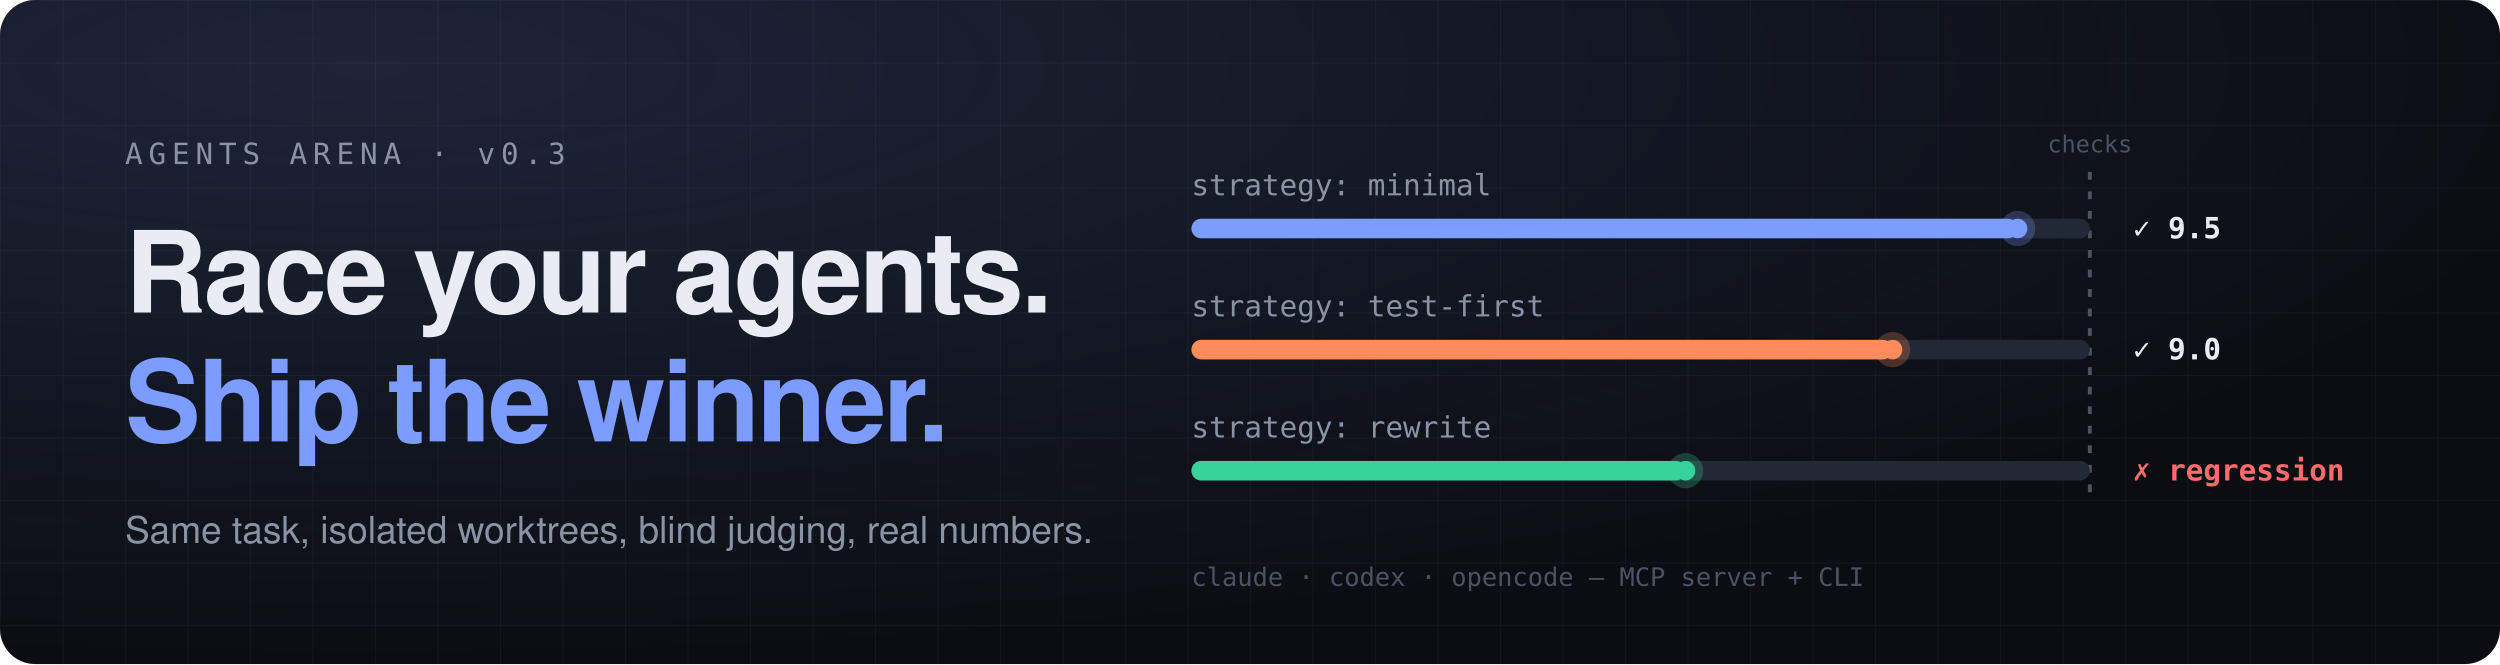
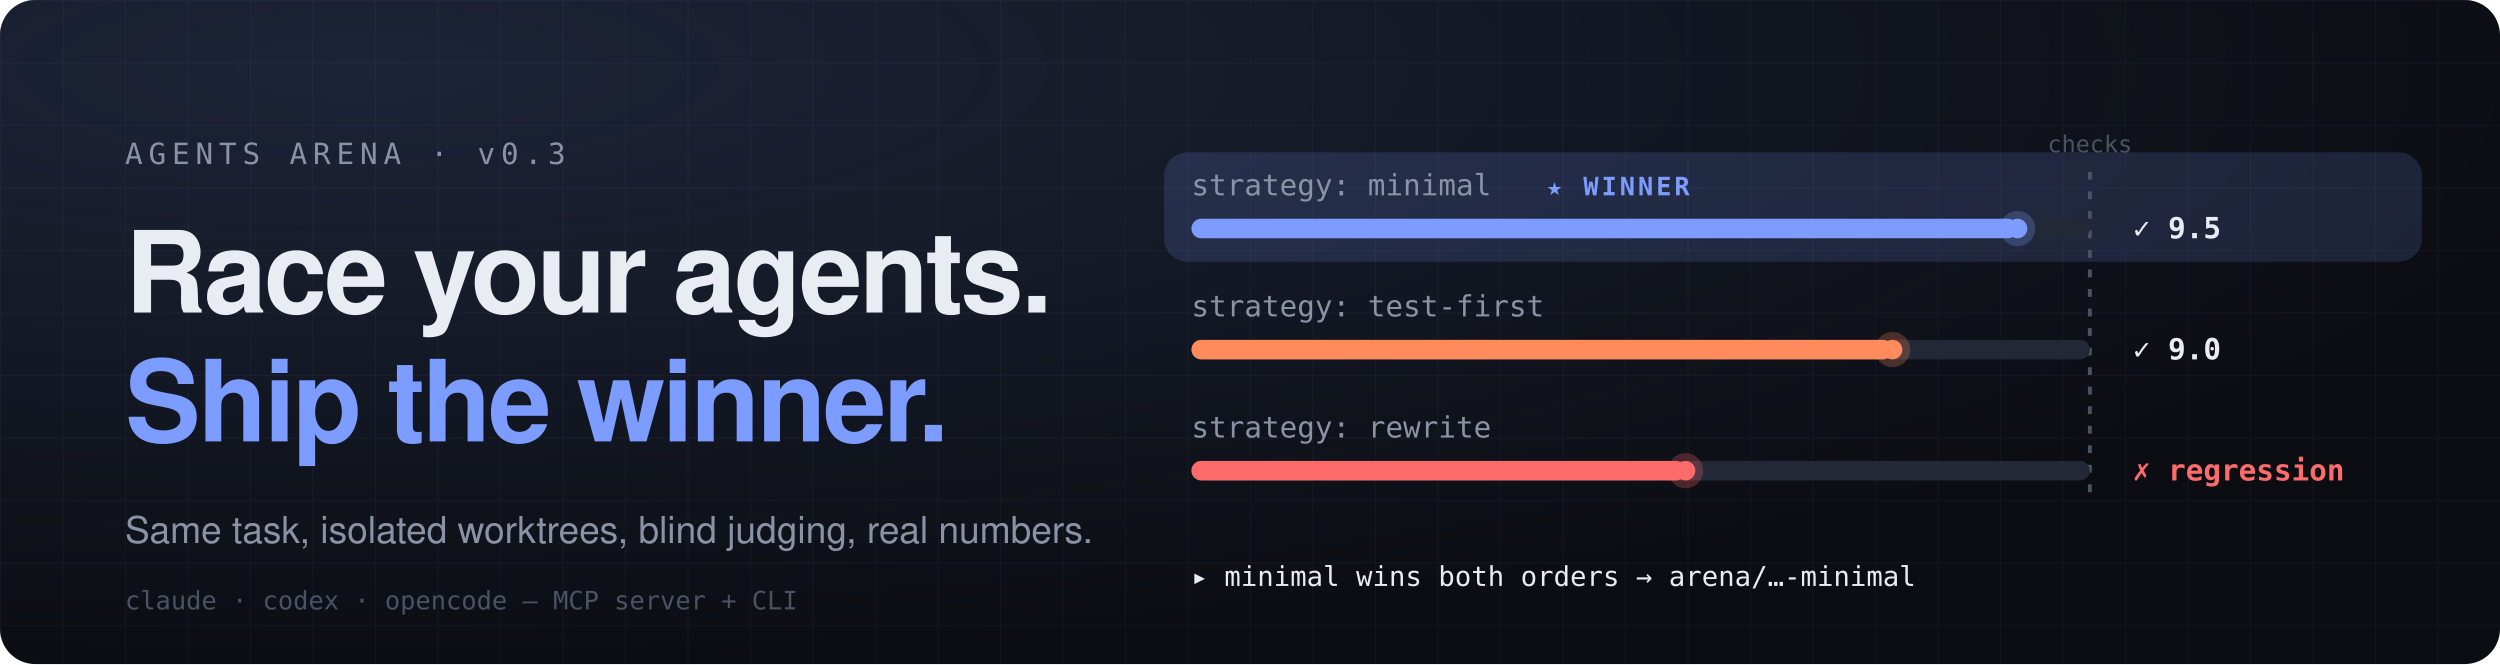
- <svg xmlns="http://www.w3.org/2000/svg" width="1280" height="340" viewBox="0 0 1280 340" role="img" aria-label="Agents Arena: race your coding agents, judge them blind, ship the winner">
+ <svg xmlns="http://www.w3.org/2000/svg" width="1280" height="340" viewBox="0 0 1280 340" role="img" aria-label="Agents Arena: three strategies race, one trips a regression, a blind judge picks the winner">
+   <style>
+     .grow { transform-box: fill-box; transform-origin: 0 50%; }
+     @keyframes bar0 { 0% { transform: scaleX(0) } 6% { transform: scaleX(0) } 26% { transform: scaleX(0.35) } 46% { transform: scaleX(1) } 98% { transform: scaleX(1) } 100% { transform: scaleX(0) } }
+     @keyframes dot0 { 0% { transform: translateX(-423px) } 6% { transform: translateX(-423px) } 26% { transform: translateX(-275px) } 46% { transform: translateX(0px) } 98% { transform: translateX(0px) } 100% { transform: translateX(-423px) } }
+     @keyframes res0 { 0% { opacity: 0 } 45% { opacity: 0 } 47% { opacity: 1 } 92% { opacity: 1 } 98% { opacity: 0 } 100% { opacity: 0 } }
+     @keyframes lane0 { 0% { opacity: 0 } 3% { opacity: 1 } 92% { opacity: 1 } 98% { opacity: 0 } 100% { opacity: 0 } }
+     @keyframes bar1 { 0% { transform: scaleX(0) } 6% { transform: scaleX(0) } 26% { transform: scaleX(0.6) } 52% { transform: scaleX(1) } 98% { transform: scaleX(1) } 100% { transform: scaleX(0) } }
+     @keyframes dot1 { 0% { transform: translateX(-359px) } 6% { transform: translateX(-359px) } 26% { transform: translateX(-144px) } 52% { transform: translateX(0px) } 98% { transform: translateX(0px) } 100% { transform: translateX(-359px) } }
+     @keyframes res1 { 0% { opacity: 0 } 51% { opacity: 0 } 53% { opacity: 1 } 92% { opacity: 1 } 98% { opacity: 0 } 100% { opacity: 0 } }
+     @keyframes lane1 { 0% { opacity: 0 } 3% { opacity: 1 } 92% { opacity: 1 } 98% { opacity: 0 } 100% { opacity: 0 } }
+     @keyframes bar2 { 0% { transform: scaleX(0) } 6% { transform: scaleX(0) } 20% { transform: scaleX(0.8) } 35% { transform: scaleX(1) } 98% { transform: scaleX(1) } 100% { transform: scaleX(0) } }
+     @keyframes dot2 { 0% { transform: translateX(-253px) } 6% { transform: translateX(-253px) } 20% { transform: translateX(-51px) } 35% { transform: translateX(0px) } 98% { transform: translateX(0px) } 100% { transform: translateX(-253px) } }
+     @keyframes res2 { 0% { opacity: 0 } 35% { opacity: 0 } 37% { opacity: 1 } 92% { opacity: 1 } 98% { opacity: 0 } 100% { opacity: 0 } }
+     @keyframes lane2 { 0% { opacity: 0 } 3% { opacity: 1 } 92% { opacity: 1 } 98% { opacity: 0 } 100% { opacity: 0 } }
+     @keyframes fail2 { 0% { fill: #37d39a } 35% { fill: #37d39a } 37% { fill: #ff6b6b } 98% { fill: #ff6b6b } 100% { fill: #37d39a } }
+     @keyframes win { 0% { opacity: 0 } 64% { opacity: 0 } 66% { opacity: 1 } 92% { opacity: 1 } 98% { opacity: 0 } 100% { opacity: 0 } }
+     @keyframes pulse { 0% { opacity: 0.10 } 50% { opacity: 0.22 } 100% { opacity: 0.10 } }
+     @keyframes tick0 { 0% { opacity: 0 } 3% { opacity: 0 } 4% { opacity: 1 } 15% { opacity: 1 } 16% { opacity: 0 } 100% { opacity: 0 } }
+     @keyframes tick1 { 0% { opacity: 0 } 16% { opacity: 0 } 17% { opacity: 1 } 35% { opacity: 1 } 36% { opacity: 0 } 100% { opacity: 0 } }
+     @keyframes tick2 { 0% { opacity: 0 } 36% { opacity: 0 } 37% { opacity: 1 } 51% { opacity: 1 } 52% { opacity: 0 } 100% { opacity: 0 } }
+     @keyframes tick3 { 0% { opacity: 0 } 52% { opacity: 0 } 53% { opacity: 1 } 63% { opacity: 1 } 64% { opacity: 0 } 100% { opacity: 0 } }
+     @keyframes tick4 { 0% { opacity: 0 } 64% { opacity: 0 } 65% { opacity: 1 } 92% { opacity: 1 } 98% { opacity: 0 } 100% { opacity: 0 } }
+     @media (prefers-reduced-motion: reduce) { * { animation: none !important; } }
+   </style>
  <defs>
    <radialGradient id="g" cx="0.15" cy="0.1" r="0.9">
      <stop offset="0" stop-color="#7c9cff" stop-opacity="0.16" />
      <stop offset="1" stop-color="#7c9cff" stop-opacity="0" />
    </radialGradient>
    <pattern id="grid" width="32" height="32" patternUnits="userSpaceOnUse">
      <path d="M32 0H0V32" fill="none" stroke="#232836" stroke-width="1" opacity="0.6" />
    </pattern>
  </defs>
  <rect width="1280" height="340" rx="18" fill="#0b0d12" />
  <rect width="1280" height="340" rx="18" fill="url(#grid)" opacity="0.5" />
  <rect width="1280" height="340" rx="18" fill="url(#g)" />
  <text x="64" y="84" font-family="ui-monospace, SFMono-Regular, Menlo, Consolas, monospace" font-size="15" letter-spacing="3" fill="#8a93a6">AGENTS ARENA · v0.3</text>
  <text x="64" y="160" font-family="ui-sans-serif, -apple-system, BlinkMacSystemFont, 'Segoe UI', Helvetica, Arial, sans-serif" font-size="58" font-weight="800" letter-spacing="-1.5" fill="#e9ecf2">Race your agents.</text>
  <text x="64" y="226" font-family="ui-sans-serif, -apple-system, BlinkMacSystemFont, 'Segoe UI', Helvetica, Arial, sans-serif" font-size="58" font-weight="800" letter-spacing="-1.5" fill="#7c9cff">Ship the winner.</text>
  <text x="64" y="278" font-family="ui-sans-serif, -apple-system, BlinkMacSystemFont, 'Segoe UI', Helvetica, Arial, sans-serif" font-size="19" fill="#8a93a6">Same task, isolated worktrees, blind judging, real numbers.</text>
+   <text x="64" y="312" font-family="ui-monospace, SFMono-Regular, Menlo, Consolas, monospace" font-size="13" fill="#4a5263">claude · codex · opencode  —  MCP server + CLI</text>
+   <g style="animation: win 10s infinite">
+     <rect x="596" y="78" width="644" height="56" rx="12" fill="#7c9cff" style="animation: pulse 1.6s ease-in-out infinite" opacity="0.16" />
+     <text x="792" y="100" font-family="ui-monospace, SFMono-Regular, Menlo, Consolas, monospace" font-size="13" font-weight="700" letter-spacing="1.5" fill="#7c9cff">★ WINNER</text>
+   </g>
  <line x1="1070" y1="88" x2="1070" y2="252" stroke="#4a5263" stroke-width="2" stroke-dasharray="4 6" />
  <text x="1070" y="78" font-family="ui-monospace, SFMono-Regular, Menlo, Consolas, monospace" font-size="12" text-anchor="middle" fill="#4a5263">checks</text>
-   <text x="610" y="100" font-family="ui-monospace, SFMono-Regular, Menlo, Consolas, monospace" font-size="15" fill="#8a93a6">strategy: minimal</text>
-   <rect x="610" y="112" width="460" height="10" rx="5" fill="#232836" />
-   <rect x="610" y="112" width="423" height="10" rx="5" fill="#7c9cff" />
-   <circle cx="1033" cy="117" r="9" fill="#7c9cff" opacity="0.25" />
-   <circle cx="1033" cy="117" r="5" fill="#7c9cff" />
-   <text x="1092" y="122" font-family="ui-monospace, SFMono-Regular, Menlo, Consolas, monospace" font-size="15" font-weight="600" fill="#e9ecf2">✓ 9.5</text>
-   <text x="610" y="162" font-family="ui-monospace, SFMono-Regular, Menlo, Consolas, monospace" font-size="15" fill="#8a93a6">strategy: test-first</text>
-   <rect x="610" y="174" width="460" height="10" rx="5" fill="#232836" />
-   <rect x="610" y="174" width="359" height="10" rx="5" fill="#ff8a5b" />
-   <circle cx="969" cy="179" r="9" fill="#ff8a5b" opacity="0.25" />
-   <circle cx="969" cy="179" r="5" fill="#ff8a5b" />
-   <text x="1092" y="184" font-family="ui-monospace, SFMono-Regular, Menlo, Consolas, monospace" font-size="15" font-weight="600" fill="#e9ecf2">✓ 9.0</text>
-   <text x="610" y="224" font-family="ui-monospace, SFMono-Regular, Menlo, Consolas, monospace" font-size="15" fill="#8a93a6">strategy: rewrite</text>
-   <rect x="610" y="236" width="460" height="10" rx="5" fill="#232836" />
-   <rect x="610" y="236" width="253" height="10" rx="5" fill="#37d39a" />
-   <circle cx="863" cy="241" r="9" fill="#37d39a" opacity="0.25" />
-   <circle cx="863" cy="241" r="5" fill="#37d39a" />
-   <text x="1092" y="246" font-family="ui-monospace, SFMono-Regular, Menlo, Consolas, monospace" font-size="15" font-weight="600" fill="#ff6b6b">✗ regression</text>
-   <text x="610" y="300" font-family="ui-monospace, SFMono-Regular, Menlo, Consolas, monospace" font-size="13" fill="#4a5263">claude · codex · opencode  —  MCP server + CLI</text>
+   <g style="animation: lane0 10s infinite">
+     <text x="610" y="100" font-family="ui-monospace, SFMono-Regular, Menlo, Consolas, monospace" font-size="15" fill="#8a93a6">strategy: minimal</text>
+     <rect x="610" y="112" width="460" height="10" rx="5" fill="#232836" />
+     <rect class="grow" x="610" y="112" width="423" height="10" rx="5" fill="#7c9cff" style="animation: bar0 10s infinite" />
+     <g style="animation: dot0 10s infinite">
+       <circle cx="1033" cy="117" r="9" fill="#7c9cff" opacity="0.25" />
+       <circle cx="1033" cy="117" r="5" fill="#7c9cff" />
+     </g>
+     <text x="1092" y="122" font-family="ui-monospace, SFMono-Regular, Menlo, Consolas, monospace" font-size="15" font-weight="600" fill="#e9ecf2" style="animation: res0 10s infinite">✓ 9.5</text>
+   </g>
+   <g style="animation: lane1 10s infinite">
+     <text x="610" y="162" font-family="ui-monospace, SFMono-Regular, Menlo, Consolas, monospace" font-size="15" fill="#8a93a6">strategy: test-first</text>
+     <rect x="610" y="174" width="460" height="10" rx="5" fill="#232836" />
+     <rect class="grow" x="610" y="174" width="359" height="10" rx="5" fill="#ff8a5b" style="animation: bar1 10s infinite" />
+     <g style="animation: dot1 10s infinite">
+       <circle cx="969" cy="179" r="9" fill="#ff8a5b" opacity="0.25" />
+       <circle cx="969" cy="179" r="5" fill="#ff8a5b" />
+     </g>
+     <text x="1092" y="184" font-family="ui-monospace, SFMono-Regular, Menlo, Consolas, monospace" font-size="15" font-weight="600" fill="#e9ecf2" style="animation: res1 10s infinite">✓ 9.0</text>
+   </g>
+   <g style="animation: lane2 10s infinite">
+     <text x="610" y="224" font-family="ui-monospace, SFMono-Regular, Menlo, Consolas, monospace" font-size="15" fill="#8a93a6">strategy: rewrite</text>
+     <rect x="610" y="236" width="460" height="10" rx="5" fill="#232836" />
+     <rect class="grow" x="610" y="236" width="253" height="10" rx="5" fill="#ff6b6b" style="animation: bar2 10s infinite, fail2 10s infinite" />
+     <g style="animation: dot2 10s infinite">
+       <circle cx="863" cy="241" r="9" fill="#ff6b6b" opacity="0.25" style="animation: fail2 10s infinite" />
+       <circle cx="863" cy="241" r="5" fill="#ff6b6b" style="animation: fail2 10s infinite" />
+     </g>
+     <text x="1092" y="246" font-family="ui-monospace, SFMono-Regular, Menlo, Consolas, monospace" font-size="15" font-weight="600" fill="#ff6b6b" style="animation: res2 10s infinite">✗ regression</text>
+   </g>
+   <text x="610" y="300" font-family="ui-monospace, SFMono-Regular, Menlo, Consolas, monospace" font-size="14" fill="#8a93a6" opacity="0" style="animation: tick0 10s infinite">▸ preflight ✓  harnesses, auth, overlays</text>
+   <text x="610" y="300" font-family="ui-monospace, SFMono-Regular, Menlo, Consolas, monospace" font-size="14" fill="#8a93a6" opacity="0" style="animation: tick1 10s infinite">▸ 9 runs · isolated worktrees · clean homes</text>
+   <text x="610" y="300" font-family="ui-monospace, SFMono-Regular, Menlo, Consolas, monospace" font-size="14" fill="#8a93a6" opacity="0" style="animation: tick2 10s infinite">▸ gates · 1 regression caught → disqualified</text>
+   <text x="610" y="300" font-family="ui-monospace, SFMono-Regular, Menlo, Consolas, monospace" font-size="14" fill="#8a93a6" opacity="0" style="animation: tick3 10s infinite">▸ blind rubric · final judged A·B and B·A</text>
+   <text x="610" y="300" font-family="ui-monospace, SFMono-Regular, Menlo, Consolas, monospace" font-size="14" fill="#e9ecf2" opacity="1" style="animation: tick4 10s infinite">▸ minimal wins both orders → arena/…-minimal</text>
</svg>
